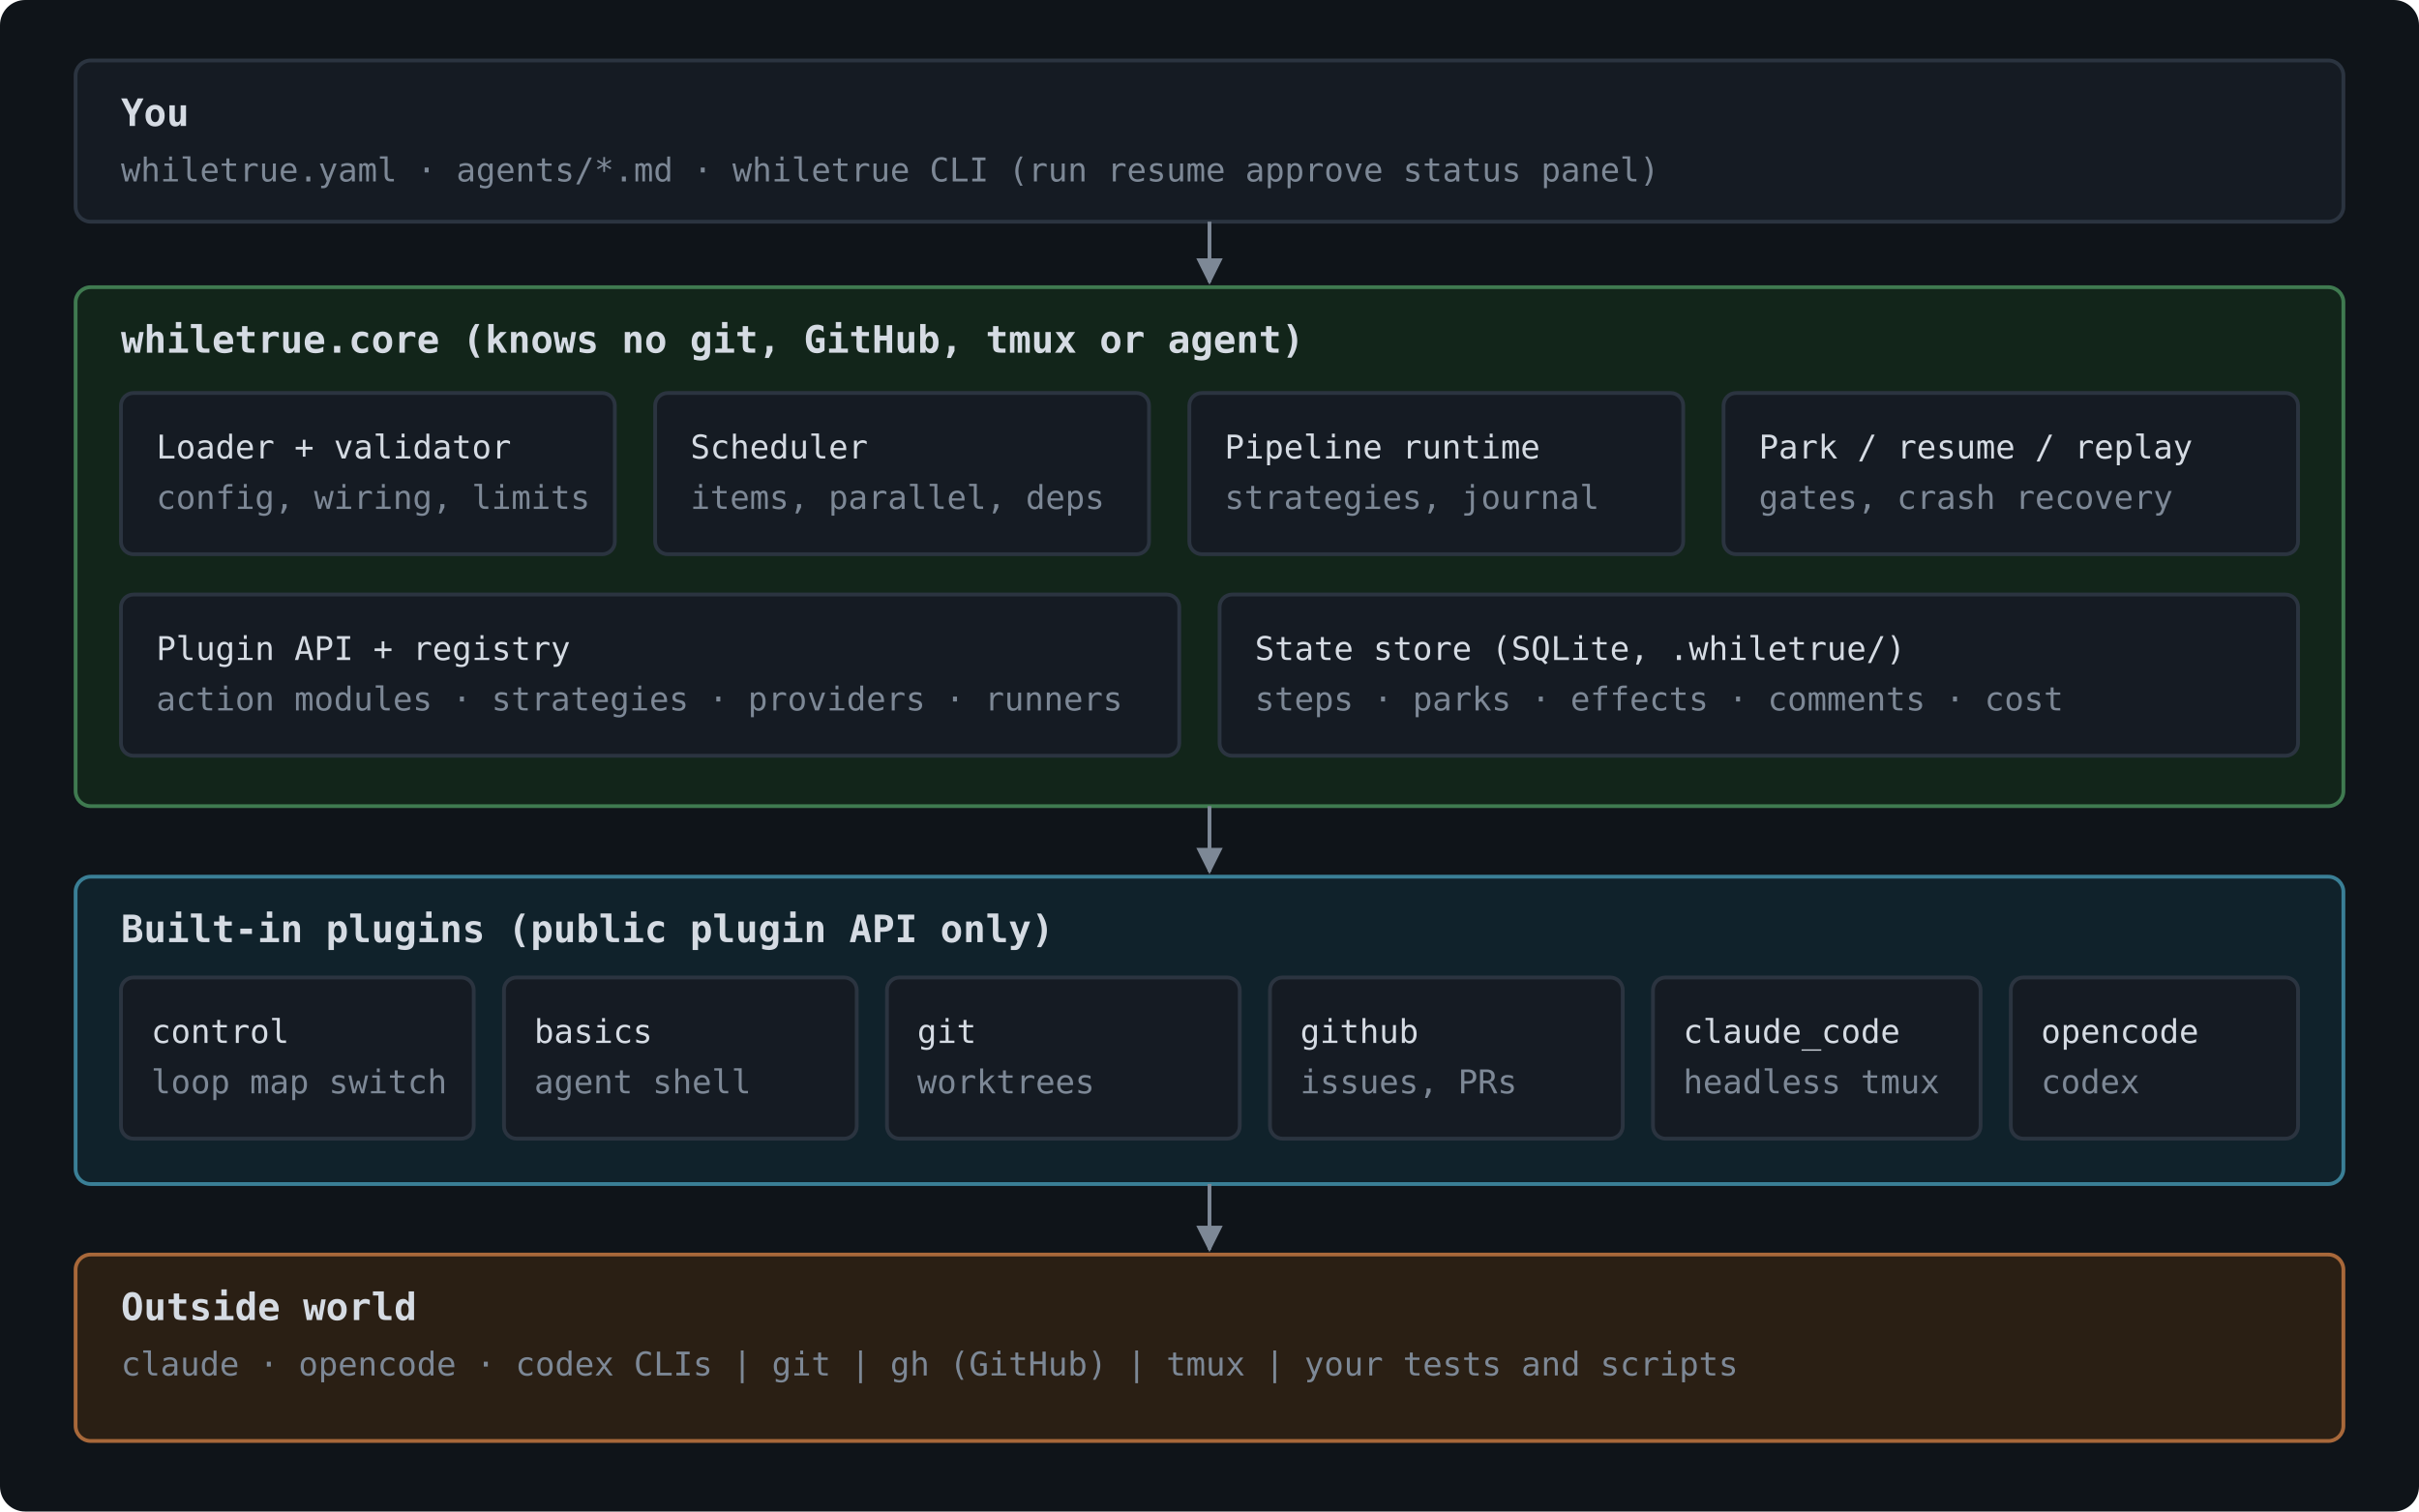
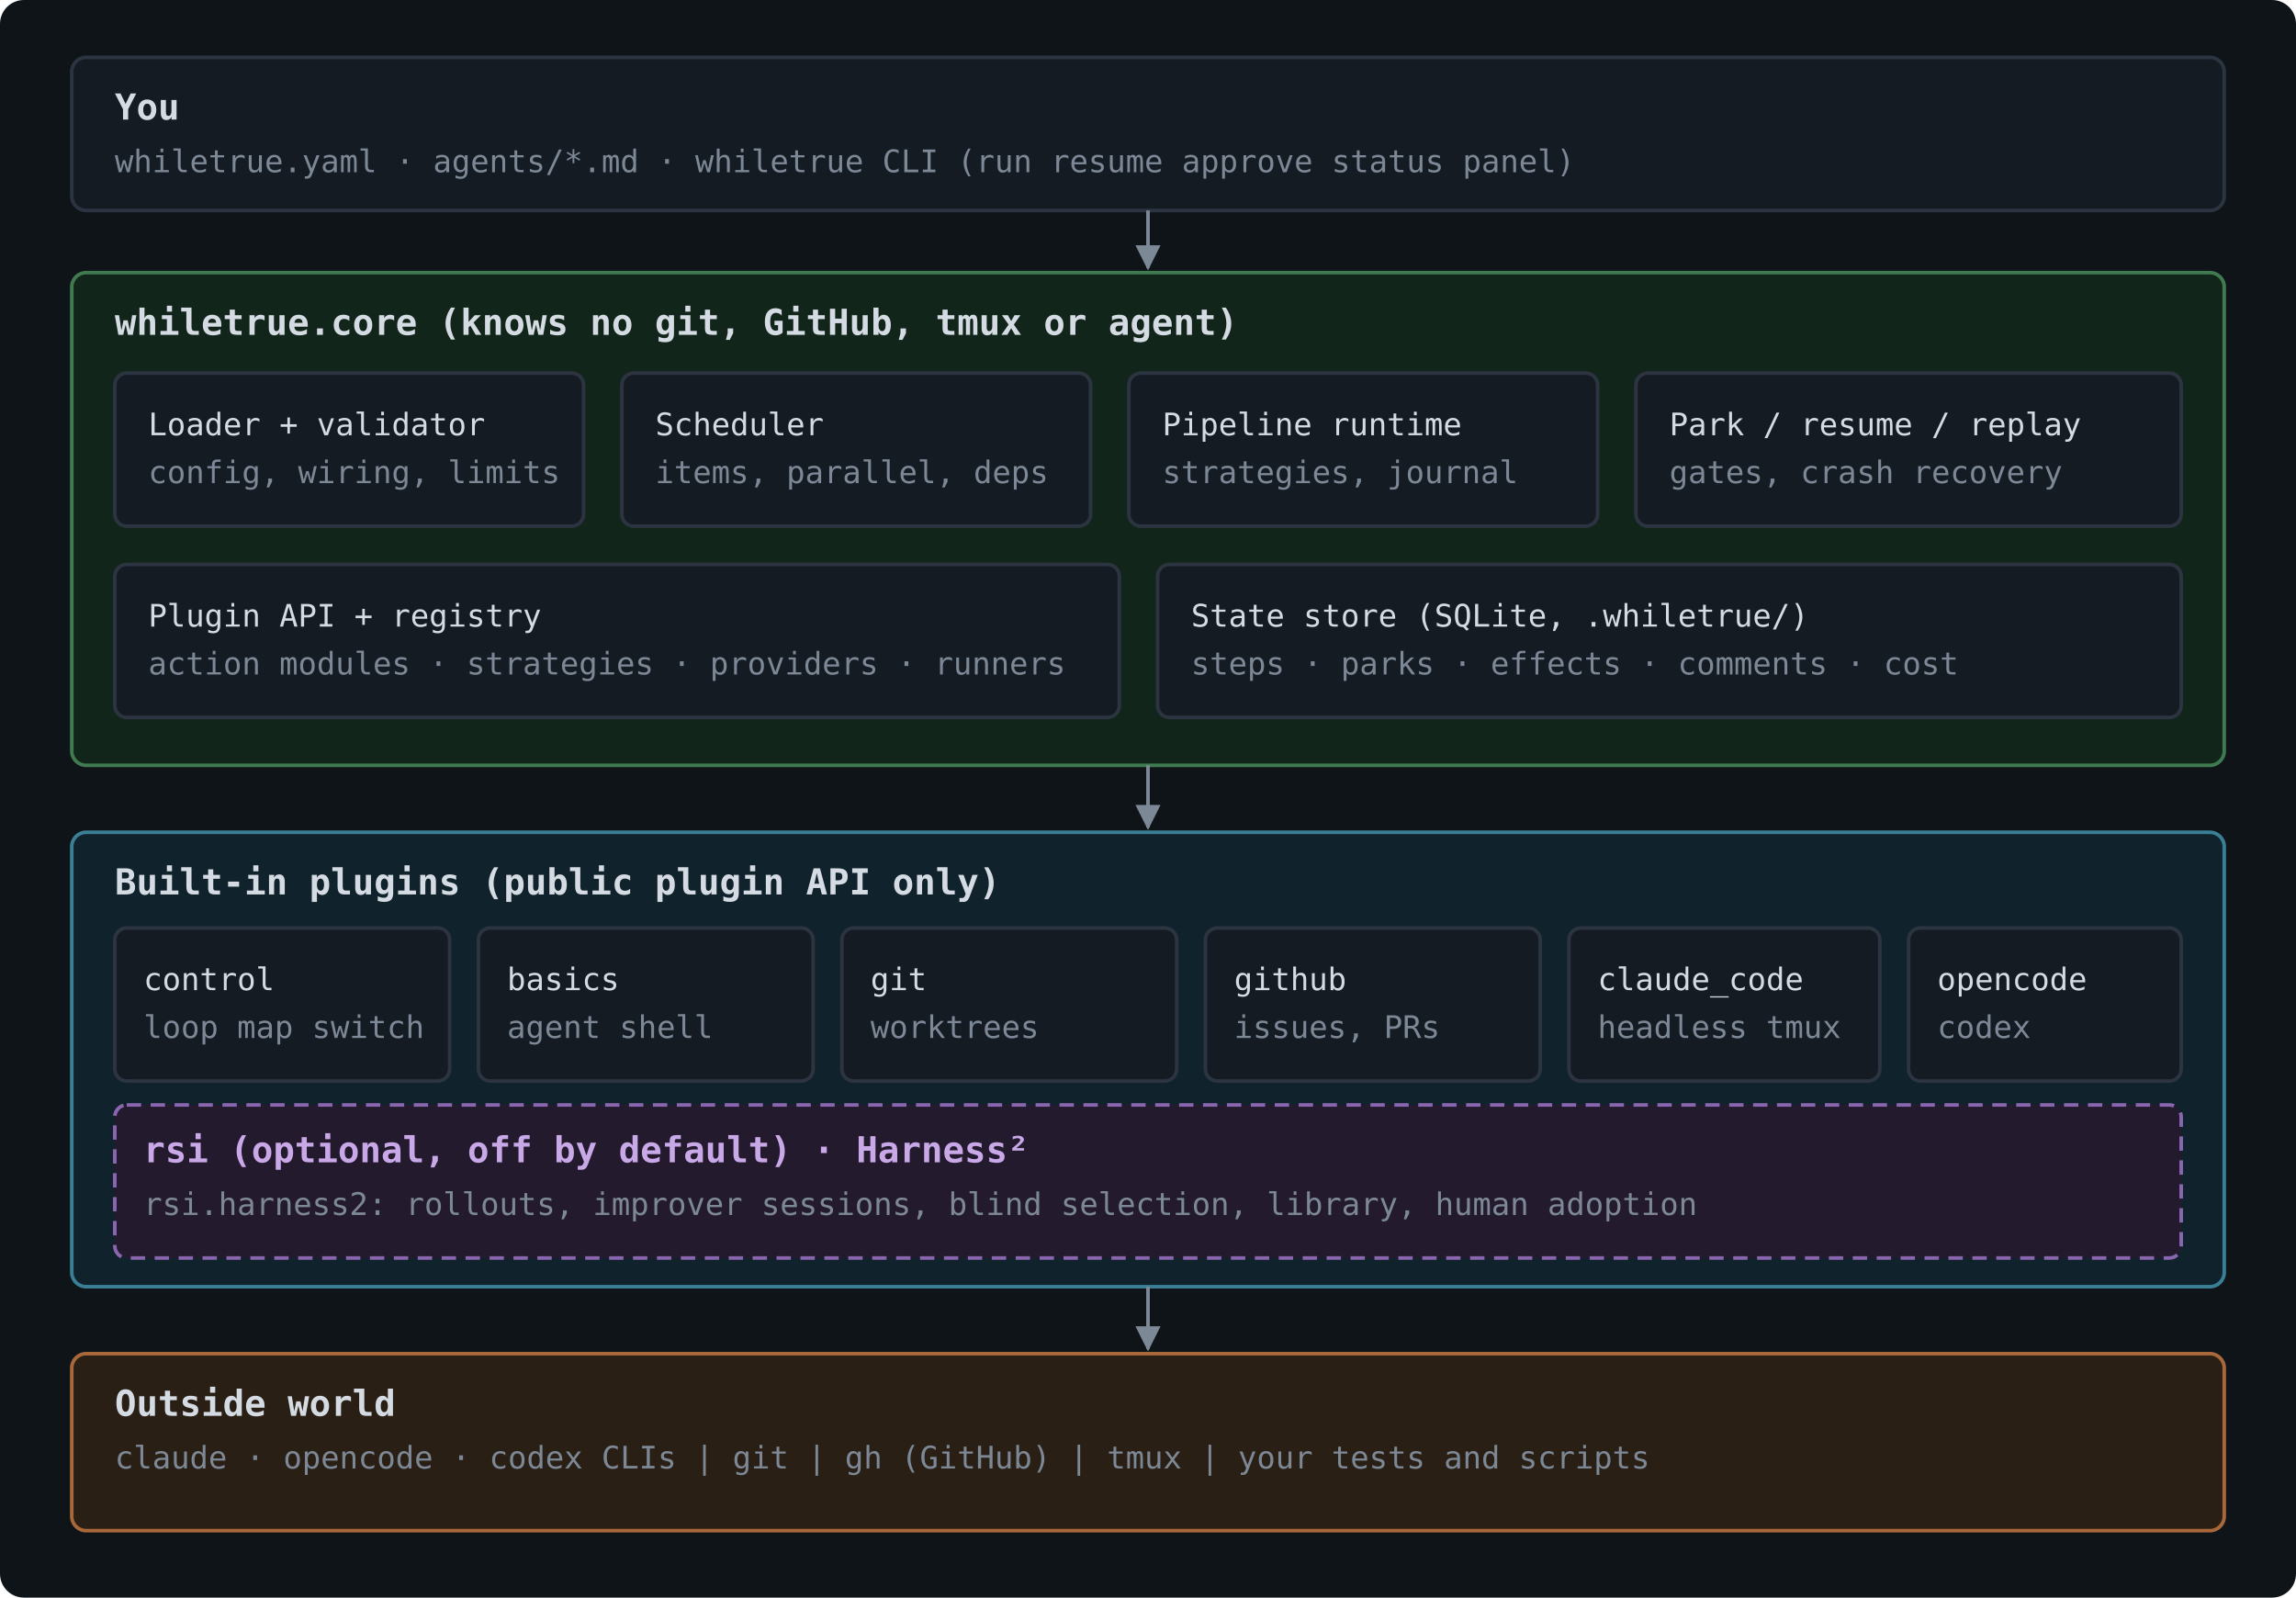
- <svg xmlns="http://www.w3.org/2000/svg" viewBox="0 0 960 600" width="960" height="600" role="img" aria-label="whiletrue architecture: CLI and whiletrue.yaml feed the core engine, which uses plugins to drive agent CLIs, git, GitHub and tmux, with state in SQLite">
+ <svg xmlns="http://www.w3.org/2000/svg" viewBox="0 0 960 668" width="960" height="668" role="img" aria-label="whiletrue architecture: CLI and whiletrue.yaml feed the core engine, which uses plugins to drive agent CLIs, git, GitHub and tmux, with state in SQLite">
  <style>
    text{font:13px ui-monospace,SFMono-Regular,Menlo,Consolas,'DejaVu Sans Mono',monospace;fill:#d5dbe3}
    .t{font-size:15px;font-weight:700}.d{fill:#7d8896}.b{fill:#151b23;stroke:#2b3440;stroke-width:1.5}
    .g{fill:#12251a;stroke:#3f7a50;stroke-width:1.5}.c{fill:#10222b;stroke:#3a7f96;stroke-width:1.5}.o{fill:#2a1f14;stroke:#a8683a;stroke-width:1.5}
    .l{stroke:#7d8896;stroke-width:1.5;fill:none;marker-end:url(#a)}
  </style>
  <defs>
    <marker id="a" viewBox="0 0 10 10" refX="9" refY="5" markerWidth="7" markerHeight="7" orient="auto">
      <path d="M0 0L10 5L0 10z" fill="#7d8896" />
    </marker>
  </defs>
-   <rect width="960" height="600" rx="10" fill="#0f1419" />
+   <rect width="960" height="668" rx="10" fill="#0f1419" />
  <rect class="b" x="30" y="24" width="900" height="64" rx="6" />
  <text class="t" x="48" y="50">You</text>
  <text class="d" x="48" y="72">whiletrue.yaml · agents/*.md · whiletrue CLI (run resume approve status panel)</text>
  <path class="l" d="M480 88V112" />
  <rect class="g" x="30" y="114" width="900" height="206" rx="6" />
  <text class="t" x="48" y="140">whiletrue.core  (knows no git, GitHub, tmux or agent)</text>
  <rect class="b" x="48" y="156" width="196" height="64" rx="5" />
  <text x="62" y="182">Loader + validator</text>
  <text class="d" x="62" y="202">config, wiring, limits</text>
  <rect class="b" x="260" y="156" width="196" height="64" rx="5" />
  <text x="274" y="182">Scheduler</text>
  <text class="d" x="274" y="202">items, parallel, deps</text>
  <rect class="b" x="472" y="156" width="196" height="64" rx="5" />
  <text x="486" y="182">Pipeline runtime</text>
  <text class="d" x="486" y="202">strategies, journal</text>
  <rect class="b" x="684" y="156" width="228" height="64" rx="5" />
  <text x="698" y="182">Park / resume / replay</text>
  <text class="d" x="698" y="202">gates, crash recovery</text>
  <rect class="b" x="48" y="236" width="420" height="64" rx="5" />
  <text x="62" y="262">Plugin API + registry</text>
  <text class="d" x="62" y="282">action modules · strategies · providers · runners</text>
  <rect class="b" x="484" y="236" width="428" height="64" rx="5" />
  <text x="498" y="262">State store (SQLite, .whiletrue/)</text>
  <text class="d" x="498" y="282">steps · parks · effects · comments · cost</text>
  <path class="l" d="M480 320V346" />
-   <rect class="c" x="30" y="348" width="900" height="122" rx="6" />
+   <rect class="c" x="30" y="348" width="900" height="190" rx="6" />
  <text class="t" x="48" y="374">Built-in plugins  (public plugin API only)</text>
  <rect class="b" x="48" y="388" width="140" height="64" rx="5" />
  <text x="60" y="414">control</text>
  <text class="d" x="60" y="434">loop map switch</text>
  <rect class="b" x="200" y="388" width="140" height="64" rx="5" />
  <text x="212" y="414">basics</text>
  <text class="d" x="212" y="434">agent shell</text>
  <rect class="b" x="352" y="388" width="140" height="64" rx="5" />
  <text x="364" y="414">git</text>
  <text class="d" x="364" y="434">worktrees</text>
  <rect class="b" x="504" y="388" width="140" height="64" rx="5" />
  <text x="516" y="414">github</text>
  <text class="d" x="516" y="434">issues, PRs</text>
  <rect class="b" x="656" y="388" width="130" height="64" rx="5" />
  <text x="668" y="414">claude_code</text>
  <text class="d" x="668" y="434">headless tmux</text>
  <rect class="b" x="798" y="388" width="114" height="64" rx="5" />
  <text x="810" y="414">opencode</text>
  <text class="d" x="810" y="434">codex</text>
-   <path class="l" d="M480 470V496" />
-   <rect class="o" x="30" y="498" width="900" height="74" rx="6" />
-   <text class="t" x="48" y="524">Outside world</text>
-   <text class="d" x="48" y="546">claude · opencode · codex CLIs   |   git   |   gh (GitHub)   |   tmux   |   your tests and scripts</text>
+   <rect x="48" y="462" width="864" height="64" rx="5" fill="#241a2e" stroke="#8b66b0" stroke-width="1.5" stroke-dasharray="6 4" />
+   <text class="t" x="60" y="486" style="fill:#c9a8e8">rsi (optional, off by default) · Harness²</text>
+   <text class="d" x="60" y="508">rsi.harness2: rollouts, improver sessions, blind selection, library, human adoption</text>
+   <path class="l" d="M480 538V564" />
+   <rect class="o" x="30" y="566" width="900" height="74" rx="6" />
+   <text class="t" x="48" y="592">Outside world</text>
+   <text class="d" x="48" y="614">claude · opencode · codex CLIs   |   git   |   gh (GitHub)   |   tmux   |   your tests and scripts</text>
</svg>
